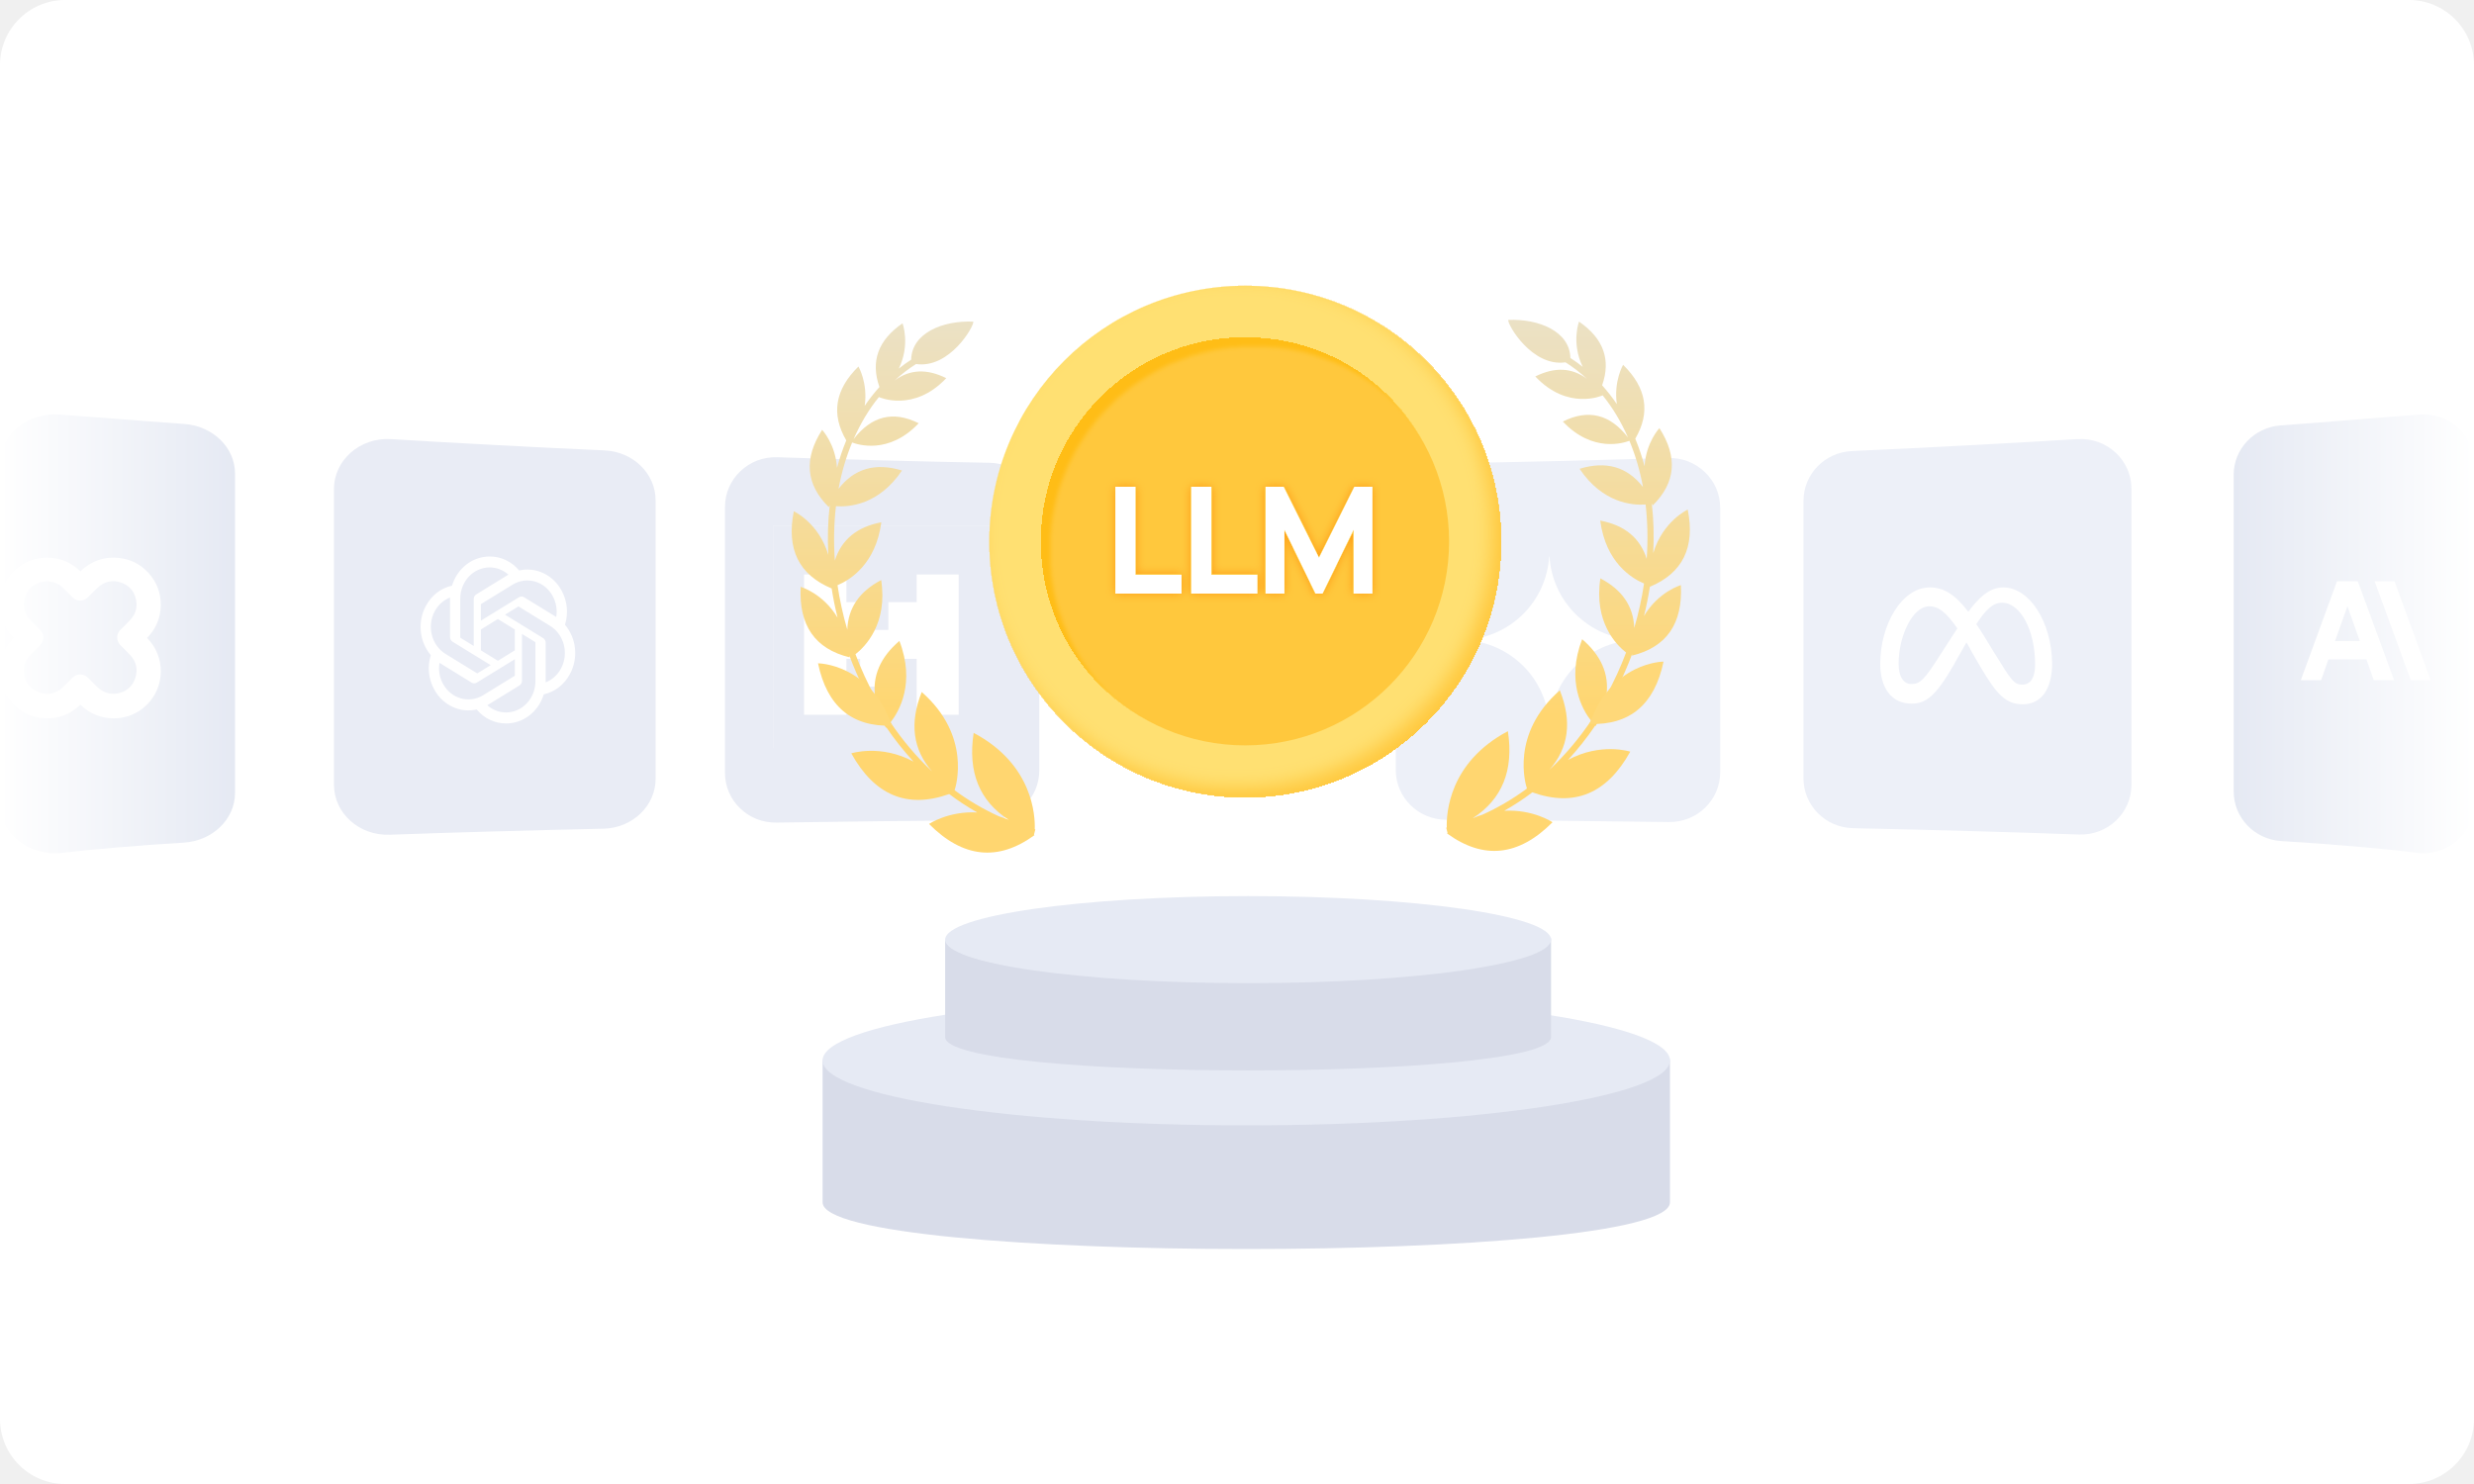
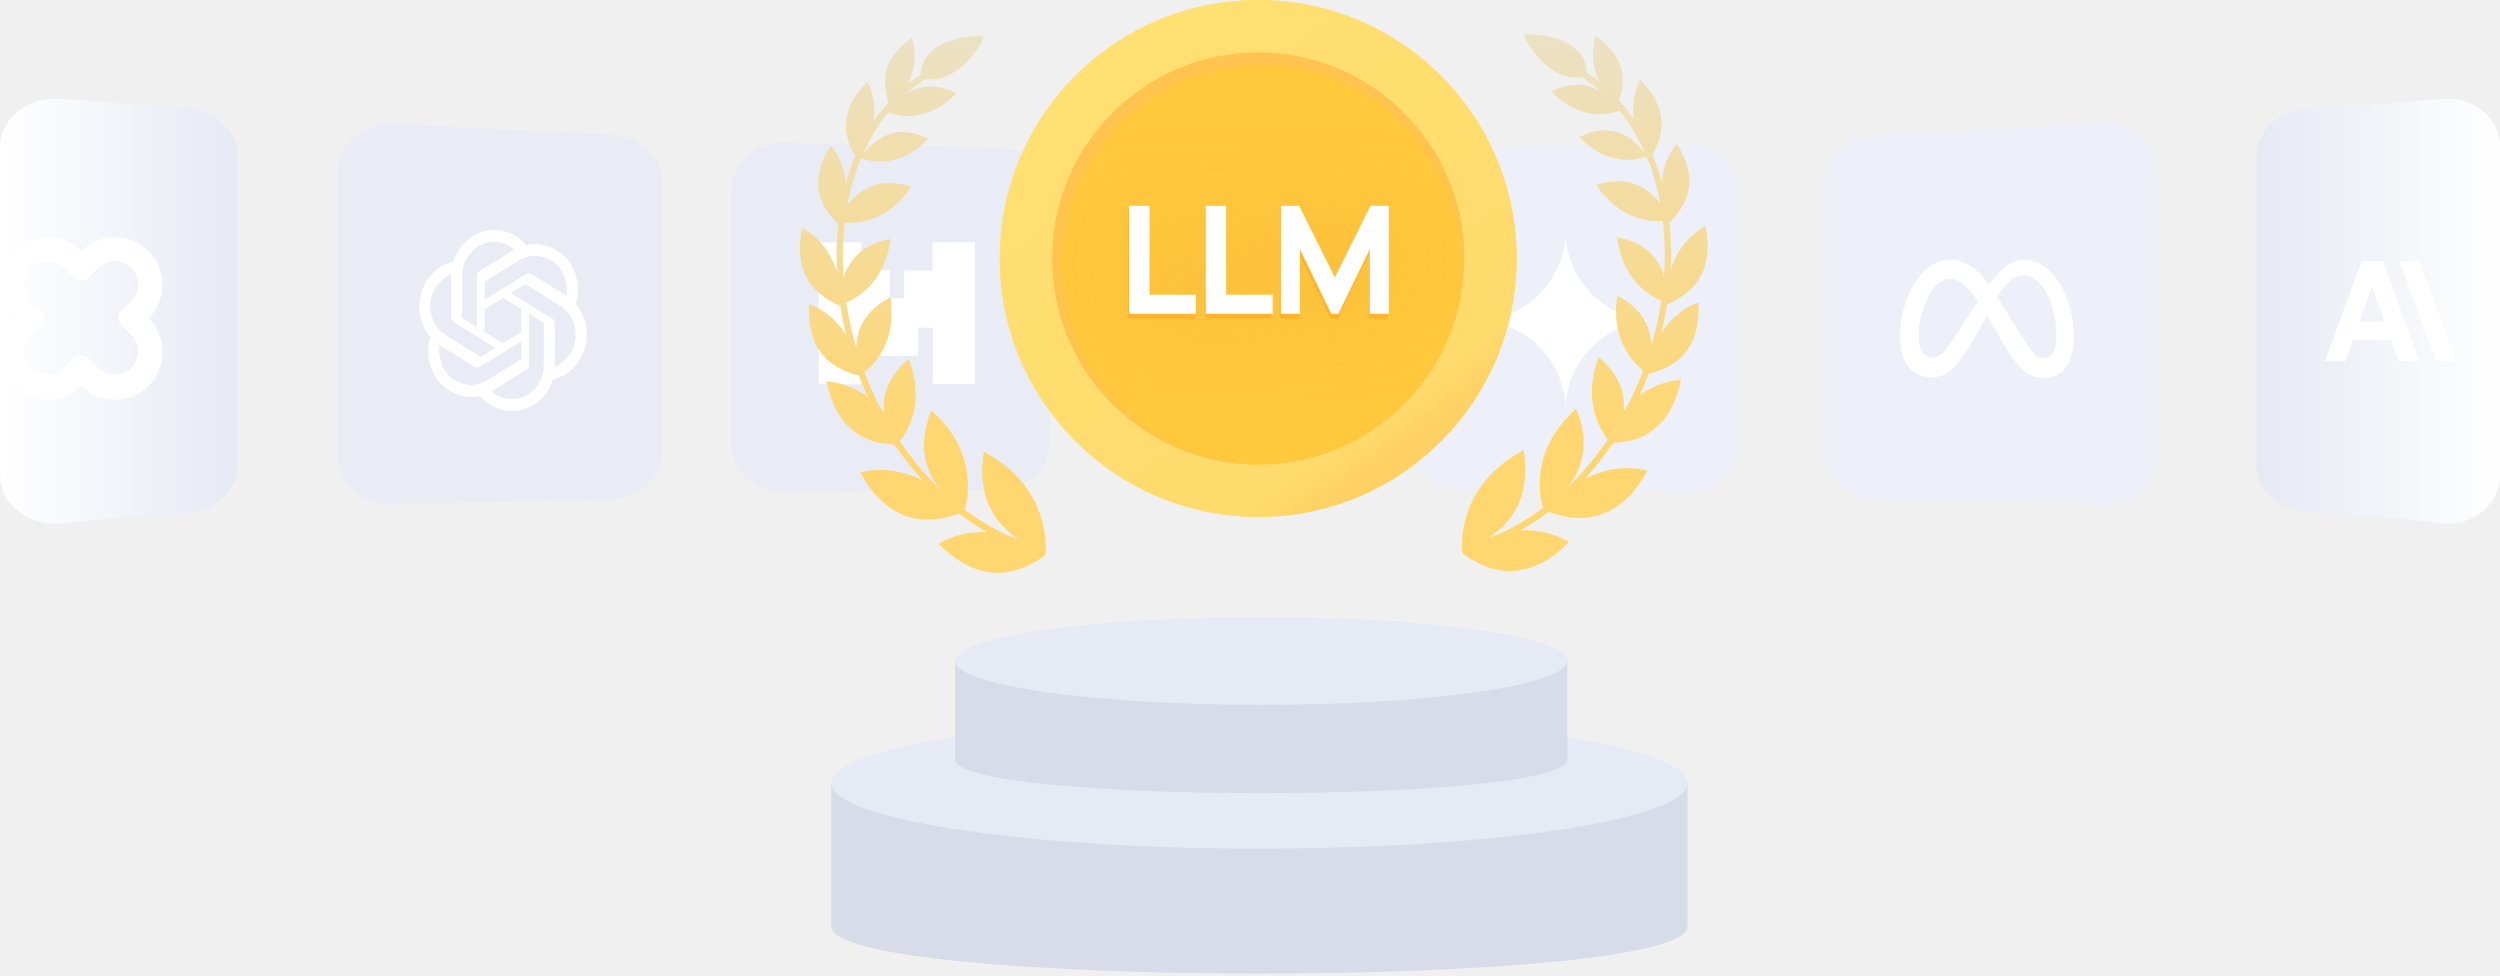
- <svg xmlns="http://www.w3.org/2000/svg" width="400" height="240" viewBox="0 0 400 240" fill="none">
-   <rect width="400" height="240" rx="10.526" fill="white" />
-   <g clip-path="url(#clip0_1007_3160)">
-     <path d="M159.995 74.845C148.535 74.634 137.09 74.334 125.67 73.946C121.045 73.789 117.215 77.439 117.215 81.982V124.994C117.215 129.484 120.955 133.104 125.52 133.035C136.665 132.863 148.185 132.735 159.915 132.642C164.41 132.608 168.035 129.017 168.035 124.602V82.881C168.035 78.495 164.455 74.924 159.99 74.845H159.995Z" fill="#E9ECF5" />
-     <g clip-path="url(#clip1_1007_3160)">
-       <path d="M161 85.019C149.01 85.019 137.021 85.019 125.019 85.019C125.019 97.016 125.019 109.008 125.019 121C125.013 120.997 125.001 120.994 125.001 120.991C124.999 120.966 125 120.941 125 120.916V85C136.972 85 148.944 85 160.916 85.001C160.944 85.001 160.972 85.013 161 85.019Z" fill="white" />
+ <svg xmlns="http://www.w3.org/2000/svg" width="328" height="128" viewBox="0 0 328 128" fill="none">
+   <g clip-path="url(#clip0_1043_1921)">
+     <path d="M131.14 19.38C121.71 19.22 112.29 18.98 102.89 18.68C99.08 18.56 95.93 21.39 95.93 24.92V58.34C95.93 61.83 99.01 64.64 102.76 64.59C111.93 64.46 121.41 64.36 131.06 64.28C134.76 64.25 137.74 61.46 137.74 58.03V25.63C137.74 22.22 134.79 19.45 131.12 19.39L131.14 19.38Z" fill="#E9ECF5" />
+     <path d="M51.63 66.24C60.34 65.95 69.87 65.69 80 65.48C83.85 65.4 86.92 62.6 86.92 59.17V23.97C86.92 20.6 83.95 17.83 80.17 17.66C70.7 17.25 61.24 16.77 51.81 16.23C47.73 16 44.28 18.89 44.28 22.53V59.92C44.28 63.5 47.62 66.37 51.63 66.23V66.24Z" fill="#E9ECF5" />
+     <path d="M191.93 64.32C201.88 64.38 211.69 64.47 221.21 64.6C224.92 64.65 227.96 61.83 227.96 58.33V24.95C227.96 21.4 224.84 18.57 221.08 18.68C211.33 18.98 201.59 19.2 191.88 19.35C188.25 19.41 185.32 22.19 185.32 25.62V58.05C185.32 61.5 188.28 64.3 191.93 64.32Z" fill="#EDF0F8" />
+     <mask id="mask0_1043_1921" style="mask-type:luminance" maskUnits="userSpaceOnUse" x="194" y="30" width="23" height="24">
+       <path d="M216.48 30.98H194.34V53.12H216.48V30.98Z" fill="white" />
+     </mask>
+     <g mask="url(#mask0_1043_1921)">
+       <path d="M216.48 42.07C213.61 42.25 210.9 43.47 208.86 45.5C206.82 47.53 205.6 50.24 205.43 53.12H205.39C205.21 50.25 203.99 47.54 201.96 45.5C199.93 43.47 197.22 42.24 194.34 42.07V42.03C197.21 41.85 199.92 40.63 201.96 38.6C204 36.57 205.22 33.86 205.39 30.98H205.43C205.61 33.85 206.83 36.56 208.86 38.6C210.9 40.63 213.6 41.86 216.48 42.03V42.07Z" fill="white" />
    </g>
-     <path d="M62.962 134.999C73.587 134.624 85.21 134.293 97.56 134.021C102.253 133.918 106 130.334 106 125.946V80.914C106 76.599 102.374 73.055 97.766 72.843C86.218 72.32 74.685 71.708 63.179 71.017C58.207 70.721 54 74.418 54 79.077V126.923C54 131.509 58.069 135.172 62.968 134.994L62.962 134.999Z" fill="#E9ECF5" />
-     <path d="M233.805 132.587C246.045 132.666 258.115 132.784 269.82 132.946C274.385 133.01 278.12 129.395 278.12 124.905V82.104C278.12 77.555 274.285 73.921 269.655 74.068C257.66 74.451 245.685 74.736 233.735 74.928C229.265 75.001 225.67 78.572 225.67 82.963V124.542C225.67 128.962 229.305 132.553 233.805 132.582V132.587Z" fill="#EDF0F8" />
-     <g clip-path="url(#clip2_1007_3160)">
-       <path d="M264 103.527C260.497 103.742 257.194 105.23 254.712 107.712C252.23 110.194 250.742 113.497 250.527 117H250.473C250.258 113.497 248.77 110.193 246.288 107.712C243.807 105.23 240.503 103.742 237 103.527V103.473C240.503 103.258 243.807 101.77 246.288 99.288C248.77 96.807 250.258 93.503 250.473 90H250.527C250.742 93.503 252.23 96.806 254.712 99.288C257.194 101.77 260.497 103.258 264 103.473V103.527Z" fill="white" />
+     <path d="M275.76 16.23C265.77 16.81 255.8 17.31 245.85 17.74C242.26 17.89 239.44 20.66 239.44 24.02V59.15C239.44 62.57 242.36 65.36 246 65.43C256.69 65.65 266.76 65.92 275.95 66.23C279.75 66.36 282.9 63.51 282.9 59.95V22.5C282.9 18.87 279.63 16 275.76 16.23Z" fill="#EDF0F8" />
+     <path d="M251.72 44.21C251.72 40.48 253.59 36.58 255.78 36.58C256.99 36.58 257.97 37.31 259.51 39.5C258.05 41.77 257.15 43.15 257.15 43.15C255.2 46.23 254.55 46.88 253.5 46.88C252.45 46.96 251.72 45.99 251.72 44.21ZM264.45 42.84L263.07 40.57C262.74 40 262.34 39.44 262.02 38.95C263.23 37.08 264.21 36.11 265.43 36.11C267.87 36.11 269.81 39.76 269.81 44.3C269.81 46 269.24 46.97 268.11 46.97C266.98 46.97 266.57 46.24 264.46 42.83M260.96 37.32C259.18 34.96 257.63 34.08 255.85 34.08C252.12 34.08 249.28 39.03 249.28 44.22C249.28 47.46 250.82 49.49 253.42 49.49C255.29 49.49 256.58 48.6 259.02 44.38C259.02 44.38 259.99 42.6 260.72 41.38C260.96 41.79 261.21 42.2 261.45 42.68L262.58 44.63C264.77 48.36 265.99 49.58 268.18 49.58C270.7 49.58 272.08 47.47 272.08 44.14C272 38.62 269.08 34.08 265.59 34.08C263.72 34.08 262.26 35.54 260.97 37.32" fill="white" />
+     <path d="M296.02 20.65V60.84C296.02 64.17 298.79 66.93 302.33 67.14C309.81 67.59 315.93 68.09 320.37 68.64C324.41 69.15 327.99 66.2 327.99 62.38V19.25C327.99 15.55 324.62 12.65 320.69 12.96C314.54 13.45 308.39 13.92 302.25 14.35C298.73 14.6 296.01 17.34 296.01 20.65H296.02Z" fill="url(#paint0_linear_1043_1921)" />
+     <path d="M317.46 34.26H314.82L319.62 47.38H322.26L317.46 34.26ZM309.84 34.26L305.04 47.38H307.73L308.7 44.62H313.74L314.72 47.38H317.41L312.6 34.26H309.84ZM309.58 42.19L311.22 37.58L312.87 42.19H309.59H309.58Z" fill="white" />
+     <path d="M24.43 14.17C18.92 13.79 13.42 13.39 7.92 12.96C3.66 12.64 0 15.56 0 19.26V62.38C0 66.21 3.9 69.15 8.28 68.64C12.37 68.17 17.81 67.74 24.36 67.34C28.19 67.11 31.16 64.36 31.16 61.03V20.47C31.16 17.17 28.23 14.43 24.43 14.17Z" fill="url(#paint1_linear_1043_1921)" />
+     <mask id="mask1_1043_1921" style="mask-type:luminance" maskUnits="userSpaceOnUse" x="0" y="29" width="27" height="25">
+       <path d="M26.24 29.34H0V53.15H26.24V29.34Z" fill="white" />
+     </mask>
+     <g mask="url(#mask1_1043_1921)">
+       <path d="M19.5 41.78C21.99 44.26 21.87 48.24 19.51 50.59C18.29 51.81 16.81 52.43 15.09 52.44C13.37 52.44 11.9 51.82 10.66 50.63C9.2 52.01 7.47 52.63 5.47 52.4C3.96 52.22 2.68 51.56 1.65 50.44C0.52 49.2 -0.03 47.74 6.58515e-05 46.08C0.03 44.42 0.66 42.99 1.81 41.79C0.43 40.33 -0.19 38.6 0.04 36.6C0.22 35.09 0.88 33.81 2 32.78C3.23 31.65 4.69 31.1 6.35 31.13C8.01 31.16 9.44 31.79 10.64 32.95C12.1 31.57 13.83 30.95 15.83 31.18C17.34 31.36 18.62 32.02 19.65 33.14C20.78 34.37 21.33 35.83 21.3 37.49C21.27 39.15 20.64 40.58 19.48 41.78H19.5ZM6.16 34.26C6.07 34.26 5.9 34.28 5.75 34.3C4.57 34.52 3.74 35.18 3.35 36.32C2.96 37.46 3.2 38.51 4.02 39.4C4.42 39.83 4.85 40.23 5.26 40.65C5.32 40.71 5.39 40.78 5.44 40.85C5.89 41.44 5.83 42.22 5.29 42.77C4.89 43.17 4.48 43.57 4.09 43.98C3.35 44.74 3.04 45.65 3.23 46.69C3.45 47.85 4.14 48.66 5.26 49.03C6.39 49.41 7.43 49.17 8.31 48.35C8.74 47.95 9.15 47.52 9.57 47.1C9.63 47.04 9.7 46.98 9.77 46.92C10.36 46.47 11.14 46.53 11.68 47.06C12.08 47.46 12.48 47.87 12.89 48.26C13.63 48.98 14.51 49.3 15.54 49.13C16.73 48.93 17.55 48.25 17.94 47.11C18.33 45.97 18.09 44.92 17.27 44.03C16.87 43.59 16.43 43.19 16.02 42.77C15.93 42.68 15.84 42.58 15.77 42.47C15.41 41.89 15.5 41.18 16 40.68C16.43 40.25 16.86 39.83 17.28 39.39C17.98 38.65 18.25 37.76 18.06 36.76C17.84 35.6 17.15 34.79 16.03 34.42C14.9 34.04 13.87 34.28 12.99 35.09C12.55 35.49 12.15 35.93 11.73 36.34C11.67 36.4 11.6 36.46 11.53 36.52C10.94 36.97 10.16 36.91 9.62 36.38C9.22 35.98 8.82 35.58 8.42 35.18C7.82 34.58 7.09 34.27 6.18 34.26H6.16Z" fill="white" />
    </g>
-     <path d="M335.91 71.013C323.725 71.755 311.56 72.398 299.415 72.948C295.04 73.145 291.595 76.676 291.595 80.979V125.902C291.595 130.274 295.155 133.845 299.6 133.938C312.64 134.218 324.925 134.562 336.135 134.964C340.77 135.131 344.615 131.487 344.615 126.929V79.039C344.615 74.397 340.625 70.728 335.91 71.018V71.013Z" fill="#EDF0F8" />
-     <path d="M306.971 107.356C306.971 102.809 309.25 98.056 311.918 98.056C313.397 98.056 314.585 98.941 316.465 101.62C314.682 104.385 313.591 106.07 313.591 106.07C311.215 109.829 310.426 110.617 309.141 110.617C307.856 110.714 306.971 109.526 306.971 107.356ZM322.503 105.682L320.818 102.918C320.418 102.227 319.933 101.536 319.533 100.941C321.012 98.662 322.2 97.474 323.692 97.474C326.662 97.474 329.039 101.924 329.039 107.465C329.039 109.538 328.348 110.727 326.965 110.727C325.583 110.727 325.086 109.841 322.515 105.682M318.247 98.953C316.077 96.079 314.185 95 312.015 95C307.468 95 304 101.038 304 107.368C304 111.321 305.879 113.794 309.044 113.794C311.324 113.794 312.9 112.703 315.871 107.562C315.871 107.562 317.059 105.391 317.944 103.9C318.235 104.397 318.538 104.894 318.829 105.488L320.212 107.865C322.879 112.412 324.371 113.903 327.038 113.903C330.106 113.903 331.791 111.333 331.791 107.271C331.694 100.541 328.129 95 323.873 95C321.594 95 319.811 96.782 318.235 98.953" fill="white" />
-     <path d="M361.145 76.819V127.995C361.145 132.234 364.505 135.745 368.81 136.016C377.9 136.585 385.34 137.224 390.735 137.926C395.64 138.57 399.995 134.822 399.995 129.959V75.041C399.995 70.335 395.9 66.632 391.125 67.029C383.65 67.658 376.18 68.248 368.72 68.803C364.445 69.122 361.14 72.609 361.14 76.819H361.145Z" fill="url(#paint0_linear_1007_3160)" />
-     <path d="M387.146 94H383.931L389.784 110L393 110L387.146 94ZM377.854 94L372 110H375.281L376.463 106.64L382.605 106.64L383.799 110H387.081L381.214 94H377.854ZM377.539 103.667L379.534 98.04L381.542 103.667H377.539Z" fill="white" />
-     <path d="M29.797 68.567C23.083 68.08 16.369 67.568 9.666 67.032C4.469 66.614 0 70.333 0 75.05V129.949C0 134.829 4.751 138.572 10.101 137.928C15.091 137.328 21.718 136.777 29.71 136.275C34.379 135.98 38 132.478 38 128.242V76.59C38 72.389 34.428 68.901 29.797 68.567Z" fill="url(#paint1_linear_1007_3160)" />
-     <g clip-path="url(#clip3_1007_3160)">
-       <path d="M23.778 103.177C26.811 106.206 26.664 111.06 23.795 113.922C22.308 115.406 20.503 116.166 18.404 116.175C16.308 116.183 14.513 115.416 13.001 113.962C11.22 115.65 9.113 116.404 6.671 116.117C4.83 115.901 3.267 115.089 2.012 113.722C0.638 112.226 -0.035 110.445 0.002 108.415C0.039 106.385 0.802 104.645 2.215 103.182C0.527 101.401 -0.228 99.294 0.06 96.852C0.276 95.01 1.088 93.448 2.454 92.193C3.951 90.819 5.732 90.146 7.761 90.183C9.791 90.22 11.532 90.983 12.994 92.396C14.776 90.708 16.883 89.953 19.325 90.24C21.167 90.457 22.729 91.268 23.984 92.635C25.358 94.132 26.031 95.913 25.994 97.942C25.957 99.972 25.194 101.712 23.779 103.177H23.778ZM7.511 93.995C7.395 94.007 7.199 94.014 7.008 94.049C5.566 94.312 4.557 95.127 4.082 96.511C3.604 97.906 3.899 99.181 4.898 100.269C5.381 100.795 5.905 101.284 6.409 101.791C6.485 101.868 6.562 101.946 6.627 102.031C7.179 102.754 7.108 103.704 6.45 104.37C5.962 104.863 5.466 105.347 4.981 105.842C4.075 106.766 3.7 107.877 3.937 109.147C4.202 110.565 5.044 111.548 6.412 112.002C7.796 112.462 9.059 112.168 10.135 111.179C10.664 110.693 11.157 110.167 11.667 109.66C11.744 109.584 11.822 109.508 11.908 109.443C12.628 108.896 13.576 108.967 14.236 109.619C14.729 110.106 15.213 110.602 15.708 111.088C16.608 111.971 17.689 112.355 18.935 112.148C20.381 111.909 21.387 111.075 21.862 109.691C22.34 108.296 22.045 107.021 21.045 105.933C20.556 105.401 20.025 104.907 19.517 104.391C19.406 104.278 19.298 104.155 19.214 104.02C18.773 103.308 18.884 102.447 19.494 101.832C20.012 101.309 20.547 100.801 21.051 100.264C21.901 99.359 22.236 98.272 22.007 97.054C21.74 95.637 20.899 94.655 19.531 94.199C18.153 93.741 16.892 94.032 15.818 95.014C15.284 95.502 14.79 96.032 14.277 96.542C14.2 96.618 14.122 96.694 14.035 96.759C13.314 97.306 12.367 97.235 11.707 96.583C11.217 96.099 10.732 95.61 10.245 95.122C9.512 94.388 8.625 94.018 7.51 93.995H7.511Z" fill="white" />
+     <path d="M75.55 39.89C76.06 38.27 75.88 36.5 75.08 35.03C73.86 32.78 71.42 31.62 69.03 32.16C67.97 30.89 66.44 30.16 64.84 30.17C62.4 30.17 60.23 31.84 59.48 34.32C57.91 34.66 56.56 35.71 55.77 37.19C54.54 39.44 54.82 42.28 56.46 44.21C55.95 45.83 56.13 47.6 56.93 49.07C58.15 51.32 60.59 52.48 62.98 51.94C64.04 53.21 65.57 53.94 67.17 53.93C69.61 53.93 71.78 52.26 72.53 49.78C74.1 49.44 75.45 48.39 76.24 46.91C77.46 44.66 77.18 41.82 75.55 39.9V39.89ZM67.16 52.36C66.18 52.36 65.23 52 64.49 51.33C64.52 51.31 64.58 51.28 64.62 51.25L69.06 48.52C69.29 48.38 69.43 48.13 69.42 47.85V41.18L71.3 42.33C71.3 42.33 71.33 42.36 71.34 42.38V47.9C71.34 50.36 69.47 52.34 67.16 52.35V52.36ZM58.18 48.28C57.69 47.38 57.52 46.32 57.68 45.3C57.71 45.32 57.77 45.36 57.81 45.38L62.25 48.11C62.47 48.25 62.75 48.25 62.98 48.11L68.4 44.78V47.09C68.4 47.09 68.39 47.14 68.37 47.15L63.88 49.91C61.88 51.14 59.33 50.41 58.17 48.28H58.18ZM57.02 37.96C57.51 37.06 58.28 36.37 59.19 36.01V41.63C59.19 41.91 59.33 42.17 59.55 42.3L64.97 45.63L63.09 46.78C63.09 46.78 63.05 46.8 63.03 46.78L58.54 44.02C56.55 42.79 55.86 40.07 57.01 37.94L57.02 37.96ZM72.43 41.78L67.01 38.45L68.89 37.3C68.89 37.3 68.93 37.28 68.95 37.3L73.44 40.06C75.44 41.29 76.12 44.01 74.97 46.14C74.48 47.04 73.71 47.73 72.8 48.09V42.46C72.8 42.18 72.67 41.92 72.44 41.79L72.43 41.78ZM74.31 38.78C74.31 38.78 74.22 38.72 74.18 38.7L69.74 35.97C69.52 35.83 69.24 35.83 69.01 35.97L63.59 39.3V36.99C63.59 36.99 63.6 36.94 63.62 36.93L68.11 34.17C70.11 32.94 72.67 33.67 73.82 35.8C74.31 36.7 74.48 37.75 74.32 38.77L74.31 38.78ZM62.56 42.9L60.68 41.75C60.68 41.75 60.65 41.72 60.64 41.7V36.18C60.64 33.72 62.52 31.73 64.82 31.73C65.8 31.73 66.74 32.09 67.49 32.76C67.46 32.78 67.4 32.81 67.36 32.84L62.92 35.57C62.69 35.71 62.55 35.96 62.56 36.24V42.9ZM63.58 40.56L65.99 39.07L68.4 40.56V43.53L65.99 45.02L63.58 43.53V40.56Z" fill="white" />
+     <path d="M221.4 121.55C221.4 129.8 109.06 129.8 109.06 121.55V102.32C109.06 113.09 221.4 113.09 221.4 102.32V121.55Z" fill="#D8DCE9" />
+     <path d="M165.23 111.34C196.25 111.34 221.4 107.49 221.4 102.73C221.4 97.97 196.25 94.12 165.23 94.12C134.21 94.12 109.06 97.97 109.06 102.73C109.06 107.49 134.21 111.34 165.23 111.34Z" fill="#E6EAF4" />
+     <path d="M205.64 99.63C205.64 105.53 125.31 105.53 125.31 99.63V86.46C125.31 94.16 205.64 94.03 205.64 86.33V99.63Z" fill="#D8DCE9" />
+     <path d="M165.47 92.48C187.65 92.48 205.63 89.89 205.63 86.71C205.63 83.53 187.65 80.94 165.47 80.94C143.29 80.94 125.31 83.53 125.31 86.71C125.31 89.89 143.29 92.48 165.47 92.48Z" fill="#E6EAF4" />
+     <path d="M165.08 67.83C183.81 67.83 198.99 52.65 198.99 33.92C198.99 15.19 183.81 0 165.08 0C146.35 0 131.17 15.18 131.17 33.91C131.17 52.64 146.35 67.82 165.08 67.82V67.83Z" fill="#FFE072" />
+     <g opacity="0.75">
+       <path d="M165.08 67.83C183.81 67.83 198.99 52.65 198.99 33.92C198.99 15.19 183.81 0 165.08 0C146.35 0 131.17 15.18 131.17 33.91C131.17 52.64 146.35 67.82 165.08 67.82V67.83Z" fill="url(#paint2_linear_1043_1921)" />
    </g>
-     <path d="M91.347 101.046C91.924 99.207 91.721 97.193 90.807 95.523C89.424 92.961 86.645 91.643 83.935 92.258C82.73 90.811 80.991 89.987 79.176 90C76.403 89.993 73.941 91.893 73.084 94.712C71.301 95.097 69.766 96.287 68.865 97.977C67.469 100.532 67.786 103.757 69.651 105.954C69.074 107.793 69.277 109.807 70.191 111.477C71.574 114.039 74.353 115.357 77.069 114.742C78.275 116.189 80.014 117.013 81.829 117C84.602 117.007 87.07 115.1 87.92 112.288C89.703 111.903 91.239 110.713 92.14 109.023C93.53 106.468 93.212 103.243 91.353 101.053L91.347 101.046ZM81.822 115.222C80.712 115.222 79.633 114.81 78.783 114.052C78.821 114.032 78.891 113.992 78.935 113.965L83.98 110.862C84.24 110.706 84.398 110.416 84.392 110.098V102.52L86.524 103.831C86.524 103.831 86.562 103.865 86.569 103.892V110.165C86.569 112.957 84.443 115.215 81.822 115.222ZM71.619 110.585C71.06 109.564 70.864 108.36 71.054 107.198C71.092 107.225 71.155 107.265 71.206 107.292L76.251 110.395C76.505 110.557 76.822 110.557 77.082 110.395L83.244 106.61V109.233C83.244 109.233 83.231 109.287 83.212 109.3L78.11 112.437C75.838 113.829 72.938 113.005 71.625 110.585H71.619ZM70.292 98.849C70.844 97.822 71.72 97.037 72.761 96.632C72.761 96.679 72.761 96.76 72.761 96.814V103.02C72.761 103.338 72.919 103.628 73.173 103.784L79.335 107.57L77.203 108.881C77.203 108.881 77.152 108.901 77.133 108.888L72.031 105.751C69.766 104.352 68.985 101.262 70.292 98.842V98.849ZM87.812 103.196L81.651 99.41L83.783 98.099C83.783 98.099 83.834 98.078 83.853 98.092L88.955 101.229C91.226 102.628 92 105.717 90.693 108.137C90.141 109.158 89.266 109.942 88.225 110.355V103.96C88.225 103.642 88.073 103.351 87.812 103.196ZM89.938 99.789C89.9 99.762 89.837 99.721 89.786 99.694L84.741 96.591C84.487 96.429 84.17 96.429 83.91 96.591L77.748 100.377V97.754C77.748 97.754 77.761 97.7 77.78 97.686L82.882 94.55C85.154 93.157 88.06 93.982 89.367 96.402C89.919 97.423 90.122 98.619 89.932 99.782L89.938 99.789ZM76.594 104.467L74.461 103.155C74.461 103.155 74.423 103.121 74.417 103.094V96.821C74.417 94.029 76.549 91.764 79.17 91.764C80.28 91.764 81.353 92.177 82.203 92.934C82.165 92.954 82.095 92.995 82.051 93.022L77.006 96.125C76.746 96.28 76.587 96.571 76.594 96.889V104.46V104.467ZM77.755 101.803L80.496 100.113L83.237 101.803V105.176L80.496 106.866L77.755 105.176V101.803Z" fill="white" />
-   </g>
-   <path d="M270 194.452C270 204.516 133 204.516 133 194.452V171C133 184.138 270 184.138 270 171V194.452Z" fill="#D8DCE9" />
-   <path d="M201.5 182C239.332 182 270 177.299 270 171.5C270 165.701 239.332 161 201.5 161C163.668 161 133 165.701 133 171.5C133 177.299 163.668 182 201.5 182Z" fill="#E6EAF4" />
-   <path d="M250.777 167.72C250.777 174.915 152.813 174.915 152.813 167.72V151.659C152.813 161.048 250.777 160.889 250.777 151.5V167.72Z" fill="#D8DCE9" />
-   <path d="M201.798 159.005C228.848 159.005 250.777 155.852 250.777 151.963C250.777 148.075 228.848 144.922 201.798 144.922C174.747 144.922 152.818 148.075 152.818 151.963C152.818 155.852 174.747 159.005 201.798 159.005Z" fill="#E6EAF4" />
-   <g filter="url(#filter0_i_1007_3160)">
-     <path d="M201.322 128.934C224.163 128.934 242.679 110.418 242.679 87.578C242.679 64.737 224.163 46.221 201.322 46.221C178.481 46.221 159.965 64.737 159.965 87.578C159.965 110.418 178.481 128.934 201.322 128.934Z" fill="#FFE072" />
-   </g>
-   <g filter="url(#filter1_i_1007_3160)">
-     <path d="M201.322 120.544C219.529 120.544 234.289 105.785 234.289 87.578C234.289 69.371 219.529 54.611 201.322 54.611C183.116 54.611 168.356 69.371 168.356 87.578C168.356 105.785 183.116 120.544 201.322 120.544Z" fill="#FFC83D" />
-   </g>
-   <path d="M148.207 92.908V97.384H143.629V101.877H141.377V97.384H136.852V92.908H130V115.597H136.852V106.552H139.066V111.05H145.918V106.552H148.207V115.597H155V92.908H148.207Z" fill="white" />
-   <path d="M265.796 99.652C266.19 98.059 266.511 96.47 266.756 94.895C272.06 92.678 274.1 88.521 272.876 82.411C272.876 82.411 268.849 84.268 267.299 89.452C267.438 86.697 267.366 84.023 267.068 81.465C267.078 81.465 267.087 81.465 267.097 81.46C267.14 81.556 267.169 81.647 267.212 81.743C270.937 78.081 271.297 73.915 268.297 69.24C268.297 69.24 266.137 71.519 265.897 75.393C265.479 73.852 264.98 72.364 264.395 70.948C266.876 66.705 266.223 62.721 262.427 59.001C262.427 59.001 260.881 61.632 261.414 65.356C260.684 64.276 259.887 63.264 259.033 62.313C260.492 58.161 259.249 54.729 255.299 52.012C255.299 52.012 254.007 55.416 255.899 59.332C255.26 58.819 254.593 58.339 253.902 57.892C253.806 53.587 248.799 51.532 243.86 51.739C243.663 52.396 247.662 59.385 253.115 58.598C254.348 59.38 255.505 60.273 256.58 61.262C254.147 59.447 251.363 59.318 248.228 60.883C253.494 66.47 259.057 63.969 259.119 63.94C260.751 65.942 262.11 68.236 263.209 70.742C260.3 66.984 256.796 66.12 252.683 68.174C257.526 73.31 262.604 71.611 263.444 71.284C264.414 73.608 265.153 76.113 265.643 78.772C263.099 75.489 259.681 74.505 255.385 75.816C259.124 81.359 263.881 81.748 266.065 81.59C266.387 84.398 266.454 87.34 266.243 90.388C265.177 87.009 262.676 84.936 258.726 84.192C259.628 91.003 263.838 93.537 265.811 94.368C265.46 96.739 264.932 99.153 264.227 101.563C264.102 98.068 262.287 95.39 258.75 93.537C257.679 100.617 261.327 104.294 262.907 105.528C262.023 107.884 260.963 110.203 259.734 112.454C260.19 109.032 258.879 106.003 255.803 103.377C253.196 110.179 255.841 114.763 257.243 116.558C255.308 119.424 253.067 122.102 250.518 124.488C253.633 120.94 254.199 116.659 252.193 111.643C244.148 118.708 246.663 126.868 246.879 127.526C244.676 129.158 242.281 130.579 239.703 131.745C239.18 131.904 238.647 132.1 238.11 132.331C242.871 129.264 244.772 124.574 243.798 118.252C234.203 123.326 233.843 131.678 233.919 133.828C233.891 133.838 233.857 133.848 233.828 133.857L234.044 134.716C234.015 134.74 233.982 134.76 233.953 134.784C239.857 139.084 245.545 138.48 251.012 132.979C251.012 132.979 247.878 130.862 243.212 131.121C244.806 130.224 246.318 129.225 247.753 128.14C254.535 130.555 259.811 128.366 263.583 121.56C263.583 121.56 258.831 120.028 253.523 122.894C255.126 121.152 256.595 119.294 257.919 117.35C257.963 117.393 257.991 117.422 257.991 117.422C258.131 117.168 258.251 116.923 258.375 116.673C260.646 113.227 262.484 109.526 263.891 105.753C263.881 105.849 263.862 105.931 263.852 106.032C269.444 104.673 272.084 100.872 271.767 94.632C271.767 94.632 268.143 95.663 265.777 99.662L265.796 99.652Z" fill="url(#paint2_linear_1007_3160)" />
-   <path d="M257 117.085C263.523 117.301 267.512 113.936 268.962 107C268.962 107 260.566 107.014 257 117.085Z" fill="#FED879" />
-   <path d="M135.425 99.928C135.031 98.334 134.709 96.745 134.465 95.171C129.161 92.953 127.121 88.796 128.345 82.686C128.345 82.686 132.372 84.544 133.922 89.728C133.783 86.972 133.855 84.299 134.153 81.74C134.143 81.74 134.133 81.74 134.124 81.736C134.081 81.832 134.052 81.923 134.009 82.019C130.284 78.356 129.924 74.19 132.924 69.515C132.924 69.515 135.084 71.795 135.324 75.668C135.741 74.128 136.241 72.64 136.826 71.224C134.345 66.981 134.997 62.996 138.794 59.276C138.794 59.276 140.34 61.907 139.807 65.632C140.537 64.552 141.333 63.539 142.188 62.589C140.729 58.437 141.972 55.005 145.922 52.288C145.922 52.288 147.213 55.691 145.322 59.608C145.961 59.094 146.628 58.614 147.319 58.168C147.415 53.862 152.421 51.808 157.361 52.014C157.557 52.672 153.559 59.66 148.106 58.873C146.873 59.656 145.716 60.548 144.641 61.537C147.074 59.723 149.858 59.593 152.993 61.158C147.727 66.745 142.164 64.245 142.101 64.216C140.469 66.217 139.111 68.512 138.012 71.017C140.921 67.259 144.425 66.395 148.538 68.449C143.695 73.585 138.617 71.886 137.777 71.56C136.807 73.883 136.068 76.388 135.578 79.048C138.122 75.764 141.54 74.781 145.836 76.091C142.097 81.635 137.34 82.024 135.156 81.865C134.834 84.673 134.767 87.616 134.978 90.664C136.044 87.284 138.545 85.211 142.495 84.467C141.593 91.278 137.383 93.812 135.41 94.643C135.761 97.014 136.289 99.428 136.994 101.838C137.119 98.344 138.933 95.665 142.471 93.812C143.541 100.893 139.893 104.569 138.314 105.803C139.197 108.16 140.258 110.478 141.487 112.729C141.031 109.307 142.341 106.278 145.418 103.653C148.025 110.454 145.38 115.038 143.978 116.833C145.913 119.699 148.154 122.377 150.703 124.763C147.588 121.216 147.021 116.934 149.028 111.918C157.073 118.984 154.557 127.144 154.341 127.801C156.545 129.433 158.94 130.854 161.517 132.021C162.041 132.179 162.573 132.376 163.111 132.606C158.349 129.539 156.449 124.849 157.423 118.528C167.018 123.601 167.378 131.953 167.301 134.104C167.33 134.113 167.364 134.123 167.393 134.133L167.177 134.992C167.205 135.016 167.239 135.035 167.268 135.059C161.364 139.36 155.676 138.755 150.209 133.254C150.209 133.254 153.343 131.137 158.009 131.397C156.415 130.499 154.903 129.501 153.468 128.416C146.685 130.83 141.41 128.641 137.637 121.835C137.637 121.835 142.389 120.304 147.698 123.169C146.095 121.427 144.626 119.569 143.301 117.625C143.258 117.669 143.229 117.697 143.229 117.697C143.09 117.443 142.97 117.198 142.845 116.949C140.575 113.502 138.737 109.801 137.33 106.029C137.34 106.125 137.359 106.206 137.369 106.307C131.777 104.949 129.137 101.147 129.453 94.907C129.453 94.907 133.077 95.939 135.444 99.937L135.425 99.928Z" fill="url(#paint3_linear_1007_3160)" />
-   <path d="M144.221 117.36C137.698 117.576 133.709 114.211 132.259 107.275C132.259 107.275 140.654 107.29 144.221 117.36Z" fill="#FED878" />
-   <g filter="url(#filter2_d_1007_3160)">
-     <path d="M180.331 96V78.72H183.595V92.952H191.035V96H180.331ZM192.596 96V78.72H195.86V92.952H203.3V96H192.596ZM204.62 96V78.72H207.548L213.26 90.192L218.972 78.72H221.9V96H218.852V85.68L213.836 96H212.684L207.668 85.68V96H204.62Z" fill="white" />
+     <path d="M165.08 60.95C180.01 60.95 192.11 48.85 192.11 33.92C192.11 18.99 180.01 6.89 165.08 6.89C150.15 6.89 138.05 18.99 138.05 33.92C138.05 48.85 150.15 60.95 165.08 60.95Z" fill="#FFC83D" />
+     <g opacity="0.75">
+       <path d="M165.08 60.95C180.01 60.95 192.11 48.85 192.11 33.92C192.11 18.99 180.01 6.89 165.08 6.89C150.15 6.89 138.05 18.99 138.05 33.92C138.05 48.85 150.15 60.95 165.08 60.95Z" fill="url(#paint3_radial_1043_1921)" />
+     </g>
+     <path d="M122.35 31.8V35.47H118.6V39.15H116.75V35.47H113.04V31.8H107.42V50.41H113.04V42.99H114.86V46.68H120.48V42.99H122.36V50.41H127.93V31.8H122.36H122.35Z" fill="white" />
+     <path d="M217.95 43.81C218.27 42.5 218.54 41.2 218.74 39.91C223.09 38.09 224.76 34.68 223.76 29.67C223.76 29.67 220.46 31.19 219.19 35.44C219.3 33.18 219.24 30.99 219 28.89H219.02C219.06 28.97 219.08 29.04 219.11 29.12C222.16 26.12 222.46 22.7 220 18.87C220 18.87 218.23 20.74 218.03 23.92C217.69 22.66 217.28 21.44 216.8 20.28C218.83 16.8 218.3 13.53 215.19 10.48C215.19 10.48 213.92 12.64 214.36 15.69C213.76 14.8 213.11 13.97 212.41 13.19C213.61 9.79 212.59 6.97 209.35 4.74C209.35 4.74 208.29 7.53 209.84 10.74C209.32 10.32 208.77 9.93 208.2 9.56C208.12 6.03 204.02 4.34 199.97 4.51C199.81 5.05 203.09 10.78 207.56 10.13C208.57 10.77 209.52 11.5 210.4 12.31C208.4 10.82 206.12 10.72 203.55 12C207.87 16.58 212.43 14.53 212.48 14.51C213.82 16.15 214.93 18.03 215.83 20.09C213.44 17.01 210.57 16.3 207.2 17.98C211.17 22.19 215.34 20.8 216.02 20.53C216.82 22.44 217.42 24.49 217.82 26.67C215.73 23.98 212.93 23.17 209.41 24.25C212.48 28.8 216.38 29.11 218.17 28.99C218.43 31.29 218.49 33.71 218.32 36.2C217.45 33.43 215.4 31.73 212.16 31.12C212.9 36.71 216.35 38.78 217.97 39.46C217.68 41.4 217.25 43.38 216.67 45.36C216.57 42.49 215.08 40.3 212.18 38.78C211.3 44.59 214.29 47.6 215.59 48.61C214.87 50.54 214 52.44 212.99 54.29C213.36 51.48 212.29 49 209.77 46.85C207.63 52.43 209.8 56.19 210.95 57.66C209.36 60.01 207.53 62.21 205.44 64.16C207.99 61.25 208.46 57.74 206.81 53.63C200.21 59.42 202.28 66.11 202.45 66.65C200.64 67.99 198.68 69.15 196.57 70.11C196.14 70.24 195.7 70.4 195.26 70.59C199.16 68.07 200.72 64.23 199.92 59.05C192.05 63.21 191.76 70.06 191.82 71.82C191.8 71.82 191.77 71.84 191.75 71.84L191.93 72.54C191.93 72.54 191.88 72.58 191.86 72.6C196.7 76.13 201.37 75.63 205.85 71.12C205.85 71.12 203.28 69.38 199.45 69.6C200.76 68.86 202 68.05 203.17 67.16C208.73 69.14 213.06 67.34 216.15 61.76C216.15 61.76 212.25 60.5 207.9 62.85C209.21 61.42 210.42 59.9 211.5 58.3C211.54 58.34 211.56 58.36 211.56 58.36C211.67 58.15 211.77 57.95 211.87 57.75C213.73 54.92 215.24 51.89 216.39 48.8C216.39 48.88 216.37 48.95 216.36 49.03C220.95 47.92 223.11 44.8 222.85 39.68C222.85 39.68 219.88 40.53 217.94 43.8H217.96L217.95 43.81Z" fill="url(#paint4_linear_1043_1921)" />
+     <path d="M210.74 58.11C216.09 58.29 219.36 55.53 220.55 49.84C220.55 49.84 213.67 49.85 210.74 58.11Z" fill="#FED879" />
+     <path d="M111.05 44.04C110.73 42.73 110.46 41.43 110.26 40.14C105.91 38.32 104.24 34.91 105.24 29.9C105.24 29.9 108.54 31.42 109.81 35.67C109.7 33.41 109.76 31.22 110 29.12H109.98C109.94 29.2 109.92 29.27 109.89 29.35C106.84 26.35 106.54 22.93 109 19.1C109 19.1 110.77 20.97 110.97 24.15C111.31 22.89 111.72 21.67 112.2 20.51C110.17 17.03 110.7 13.76 113.81 10.71C113.81 10.71 115.08 12.87 114.64 15.92C115.24 15.03 115.89 14.2 116.59 13.42C115.39 10.02 116.41 7.2 119.65 4.97C119.65 4.97 120.71 7.76 119.16 10.97C119.68 10.55 120.23 10.16 120.8 9.79C120.88 6.26 124.98 4.57 129.03 4.74C129.19 5.28 125.91 11.01 121.44 10.36C120.43 11 119.48 11.73 118.6 12.54C120.6 11.05 122.88 10.95 125.45 12.23C121.13 16.81 116.57 14.76 116.52 14.74C115.18 16.38 114.07 18.26 113.17 20.32C115.56 17.24 118.43 16.53 121.8 18.21C117.83 22.42 113.66 21.03 112.98 20.76C112.18 22.67 111.58 24.72 111.18 26.9C113.27 24.21 116.07 23.4 119.59 24.48C116.52 29.03 112.62 29.34 110.83 29.22C110.57 31.52 110.51 33.94 110.68 36.43C111.55 33.66 113.6 31.96 116.84 31.35C116.1 36.94 112.65 39.01 111.03 39.69C111.32 41.63 111.75 43.61 112.33 45.59C112.43 42.72 113.92 40.53 116.82 39.01C117.7 44.82 114.71 47.83 113.41 48.84C114.13 50.77 115 52.67 116.01 54.52C115.64 51.71 116.71 49.23 119.23 47.08C121.37 52.66 119.2 56.42 118.05 57.89C119.64 60.24 121.47 62.44 123.56 64.39C121.01 61.48 120.54 57.97 122.19 53.86C128.79 59.65 126.72 66.34 126.55 66.88C128.36 68.22 130.32 69.38 132.43 70.34C132.86 70.47 133.3 70.63 133.74 70.82C129.84 68.3 128.28 64.46 129.08 59.28C136.95 63.44 137.24 70.29 137.18 72.05C137.2 72.05 137.23 72.07 137.26 72.07L137.08 72.77C137.08 72.77 137.13 72.81 137.15 72.83C132.31 76.36 127.64 75.86 123.16 71.35C123.16 71.35 125.73 69.61 129.56 69.83C128.25 69.09 127.01 68.28 125.84 67.39C120.28 69.37 115.95 67.57 112.86 61.99C112.86 61.99 116.76 60.73 121.11 63.08C119.8 61.65 118.59 60.13 117.5 58.53C117.46 58.57 117.44 58.59 117.44 58.59C117.33 58.38 117.23 58.18 117.13 57.98C115.27 55.15 113.76 52.12 112.61 49.03C112.61 49.11 112.63 49.18 112.64 49.26C108.05 48.15 105.89 45.03 106.15 39.91C106.15 39.91 109.12 40.76 111.06 44.03H111.04L111.05 44.04Z" fill="url(#paint5_linear_1043_1921)" />
+     <path d="M118.26 58.33C112.91 58.51 109.64 55.75 108.45 50.06C108.45 50.06 115.33 50.07 118.26 58.33Z" fill="#FED878" />
+     <g filter="url(#filter0_d_1043_1921)">
+       <path d="M148 41.82V27.65H150.68V39.32H156.78V41.82H148ZM158.06 41.82V27.65H160.74V39.32H166.84V41.82H158.06ZM167.92 41.82V27.65H170.32L175 37.06L179.68 27.65H182.08V41.82H179.58V33.36L175.47 41.82H174.53L170.42 33.36V41.82H167.92Z" fill="#FFB42B" />
+       <path d="M148.13 41.17V27H150.81V38.67H156.91V41.17H148.13ZM158.19 41.17V27H160.87V38.67H166.97V41.17H158.19ZM168.05 41.17V27H170.45L175.13 36.41L179.81 27H182.21V41.17H179.71V32.71L175.6 41.17H174.66L170.55 32.71V41.17H168.05Z" fill="white" />
+     </g>
  </g>
  <defs>
-     <filter id="filter0_i_1007_3160" x="158.511" y="44.766" width="84.168" height="84.168" filterUnits="userSpaceOnUse" color-interpolation-filters="sRGB">
-       <feFlood flood-opacity="0" result="BackgroundImageFix" />
-       <feBlend mode="normal" in="SourceGraphic" in2="BackgroundImageFix" result="shape" />
-       <feColorMatrix in="SourceAlpha" type="matrix" values="0 0 0 0 0 0 0 0 0 0 0 0 0 0 0 0 0 0 127 0" result="hardAlpha" />
-       <feOffset dx="-1.455" dy="-1.455" />
-       <feGaussianBlur stdDeviation="1.455" />
-       <feComposite in2="hardAlpha" operator="arithmetic" k2="-1" k3="1" />
-       <feColorMatrix type="matrix" values="0 0 0 0 1 0 0 0 0 0.785 0 0 0 0 0.241 0 0 0 1 0" />
-       <feBlend mode="normal" in2="shape" result="effect1_innerShadow_1007_3160" />
-     </filter>
-     <filter id="filter1_i_1007_3160" x="168.356" y="54.611" width="66.66" height="66.66" filterUnits="userSpaceOnUse" color-interpolation-filters="sRGB">
-       <feFlood flood-opacity="0" result="BackgroundImageFix" />
-       <feBlend mode="normal" in="SourceGraphic" in2="BackgroundImageFix" result="shape" />
-       <feColorMatrix in="SourceAlpha" type="matrix" values="0 0 0 0 0 0 0 0 0 0 0 0 0 0 0 0 0 0 127 0" result="hardAlpha" />
-       <feOffset dx="1.455" dy="1.455" />
-       <feGaussianBlur stdDeviation="0.364" />
-       <feComposite in2="hardAlpha" operator="arithmetic" k2="-1" k3="1" />
-       <feColorMatrix type="matrix" values="0 0 0 0 1 0 0 0 0 0.741 0 0 0 0 0.086 0 0 0 1 0" />
-       <feBlend mode="normal" in2="shape" result="effect1_innerShadow_1007_3160" />
-     </filter>
-     <filter id="filter2_d_1007_3160" x="178.877" y="77.265" width="44.478" height="20.189" filterUnits="userSpaceOnUse" color-interpolation-filters="sRGB">
+     <filter id="filter0_d_1043_1921" x="138" y="17" width="54.21" height="34.82" filterUnits="userSpaceOnUse" color-interpolation-filters="sRGB">
      <feFlood flood-opacity="0" result="BackgroundImageFix" />
      <feColorMatrix in="SourceAlpha" type="matrix" values="0 0 0 0 0 0 0 0 0 0 0 0 0 0 0 0 0 0 127 0" result="hardAlpha" />
      <feOffset />
-       <feGaussianBlur stdDeviation="0.727" />
-       <feComposite in2="hardAlpha" operator="out" />
-       <feColorMatrix type="matrix" values="0 0 0 0 1 0 0 0 0 0.619 0 0 0 0 0.086 0 0 0 1 0" />
-       <feBlend mode="normal" in2="BackgroundImageFix" result="effect1_dropShadow_1007_3160" />
-       <feBlend mode="normal" in="SourceGraphic" in2="effect1_dropShadow_1007_3160" result="shape" />
+       <feGaussianBlur stdDeviation="5" />
+       <feColorMatrix type="matrix" values="0 0 0 0 0.988 0 0 0 0 0.714 0 0 0 0 0.22 0 0 0 0.75 0" />
+       <feBlend mode="normal" in2="BackgroundImageFix" result="effect1_dropShadow_1043_1921" />
+       <feBlend mode="normal" in="SourceGraphic" in2="effect1_dropShadow_1043_1921" result="shape" />
    </filter>
-     <linearGradient id="paint0_linear_1007_3160" x1="399.995" y1="102.499" x2="361.14" y2="102.499" gradientUnits="userSpaceOnUse">
+     <linearGradient id="paint0_linear_1043_1921" x1="328" y1="40.82" x2="296.02" y2="40.82" gradientUnits="userSpaceOnUse">
      <stop stop-color="white" />
      <stop offset="1" stop-color="#E5E9F3" />
    </linearGradient>
-     <linearGradient id="paint1_linear_1007_3160" x1="38" y1="102.5" x2="0" y2="102.5" gradientUnits="userSpaceOnUse">
+     <linearGradient id="paint1_linear_1043_1921" x1="31.16" y1="40.82" x2="0" y2="40.82" gradientUnits="userSpaceOnUse">
      <stop stop-color="#E5E9F3" />
      <stop offset="1" stop-color="white" />
    </linearGradient>
-     <linearGradient id="paint2_linear_1007_3160" x1="253.524" y1="51.725" x2="253.524" y2="137.612" gradientUnits="userSpaceOnUse">
+     <linearGradient id="paint2_linear_1043_1921" x1="188.5" y1="60.5" x2="148.5" y2="6" gradientUnits="userSpaceOnUse">
+       <stop stop-color="#FFC95C" />
+       <stop offset="0.075" stop-color="#FFCF62" />
+       <stop offset="0.14" stop-color="#FFD96B" />
+       <stop offset="1" stop-color="#FFE072" />
+     </linearGradient>
+     <radialGradient id="paint3_radial_1043_1921" cx="0" cy="0" r="1" gradientUnits="userSpaceOnUse" gradientTransform="translate(165.5 34.75) rotate(60.7887) scale(26.6376 26.6376)">
+       <stop offset="0.975" stop-color="#FFC83D" />
+       <stop offset="1" stop-color="#FFC257" />
+     </radialGradient>
+     <linearGradient id="paint4_linear_1043_1921" x1="207.89" y1="4.52" x2="207.89" y2="74.95" gradientUnits="userSpaceOnUse">
      <stop stop-color="#EBE1C5" />
-       <stop offset="0.745" stop-color="#FFD670" />
+       <stop offset="0.74" stop-color="#FFD670" />
    </linearGradient>
-     <linearGradient id="paint3_linear_1007_3160" x1="147.696" y1="52" x2="147.696" y2="137.888" gradientUnits="userSpaceOnUse">
+     <linearGradient id="paint5_linear_1043_1921" x1="121.11" y1="4.74" x2="121.11" y2="75.17" gradientUnits="userSpaceOnUse">
      <stop stop-color="#EBE1C5" />
-       <stop offset="0.745" stop-color="#FFD670" />
+       <stop offset="0.74" stop-color="#FFD670" />
    </linearGradient>
-     <clipPath id="clip0_1007_3160">
-       <rect width="400" height="71" fill="white" transform="translate(0 67)" />
-     </clipPath>
-     <clipPath id="clip1_1007_3160">
-       <rect width="36" height="36" fill="white" transform="translate(125 85)" />
-     </clipPath>
-     <clipPath id="clip2_1007_3160">
-       <rect width="27" height="27" fill="white" transform="translate(237 90)" />
-     </clipPath>
-     <clipPath id="clip3_1007_3160">
-       <rect width="32" height="29.042" fill="white" transform="translate(0 88)" />
+     <clipPath id="clip0_1043_1921">
+       <rect width="328" height="127.74" fill="white" />
    </clipPath>
  </defs>
</svg>
